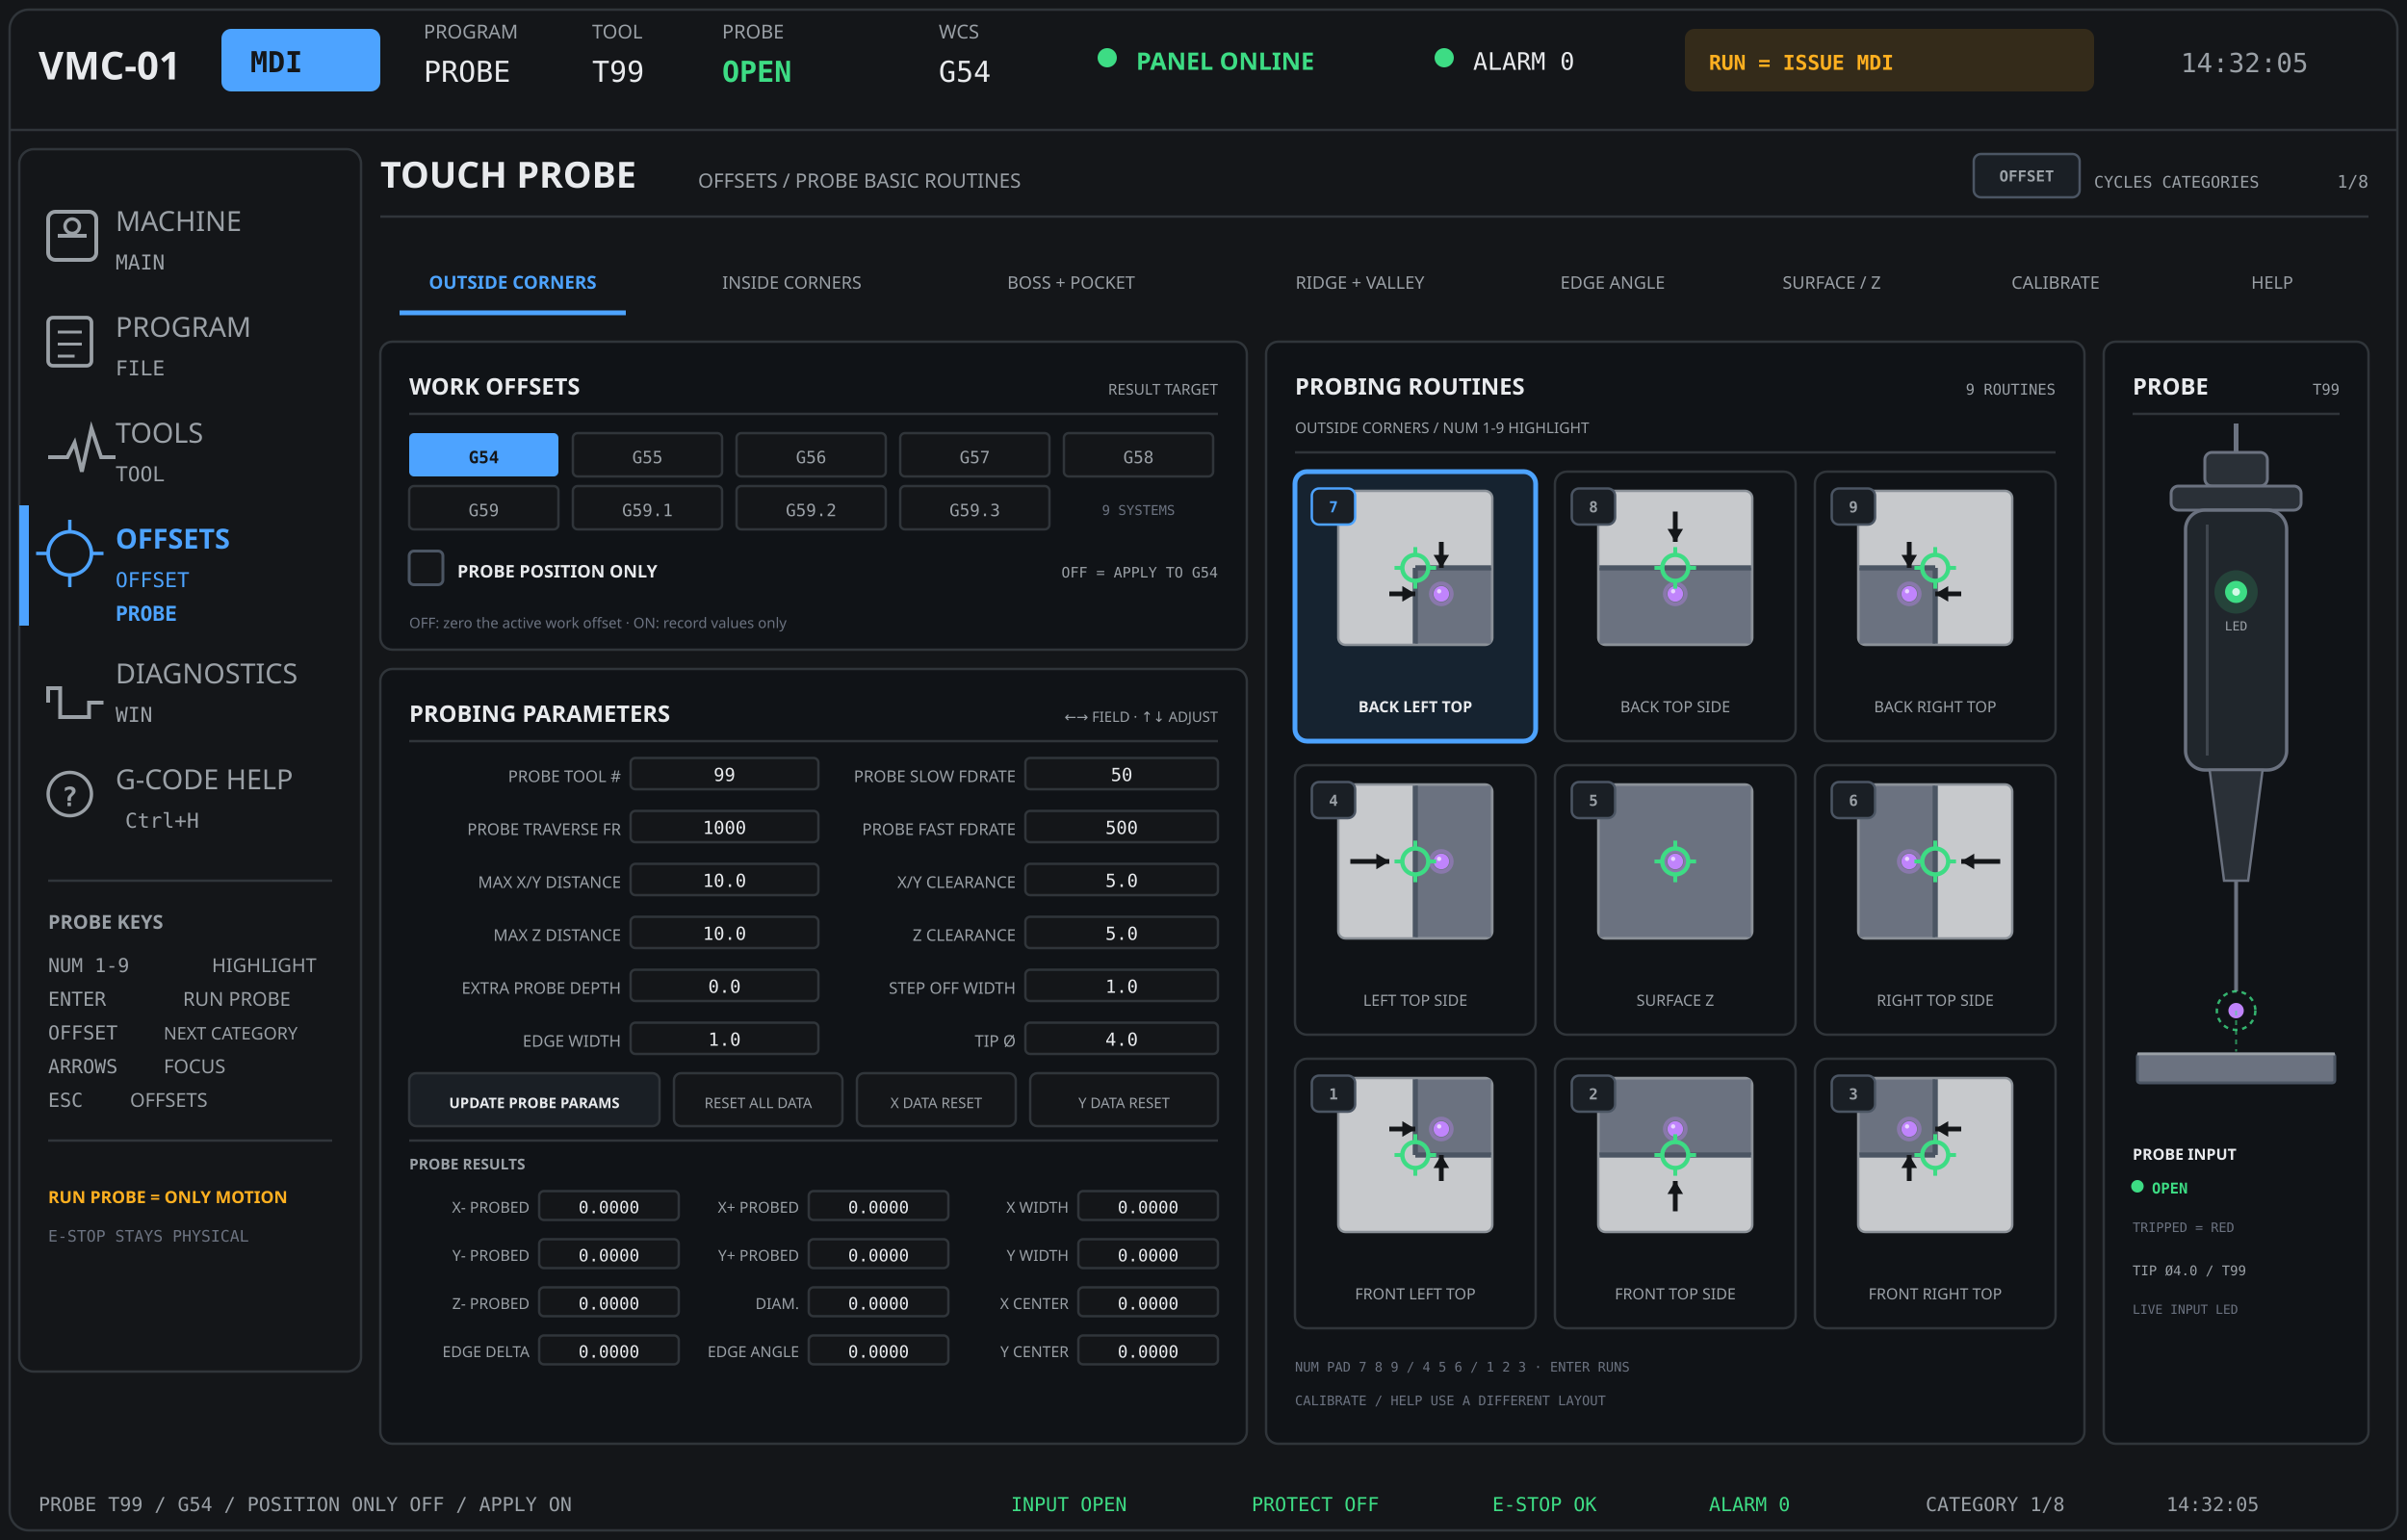
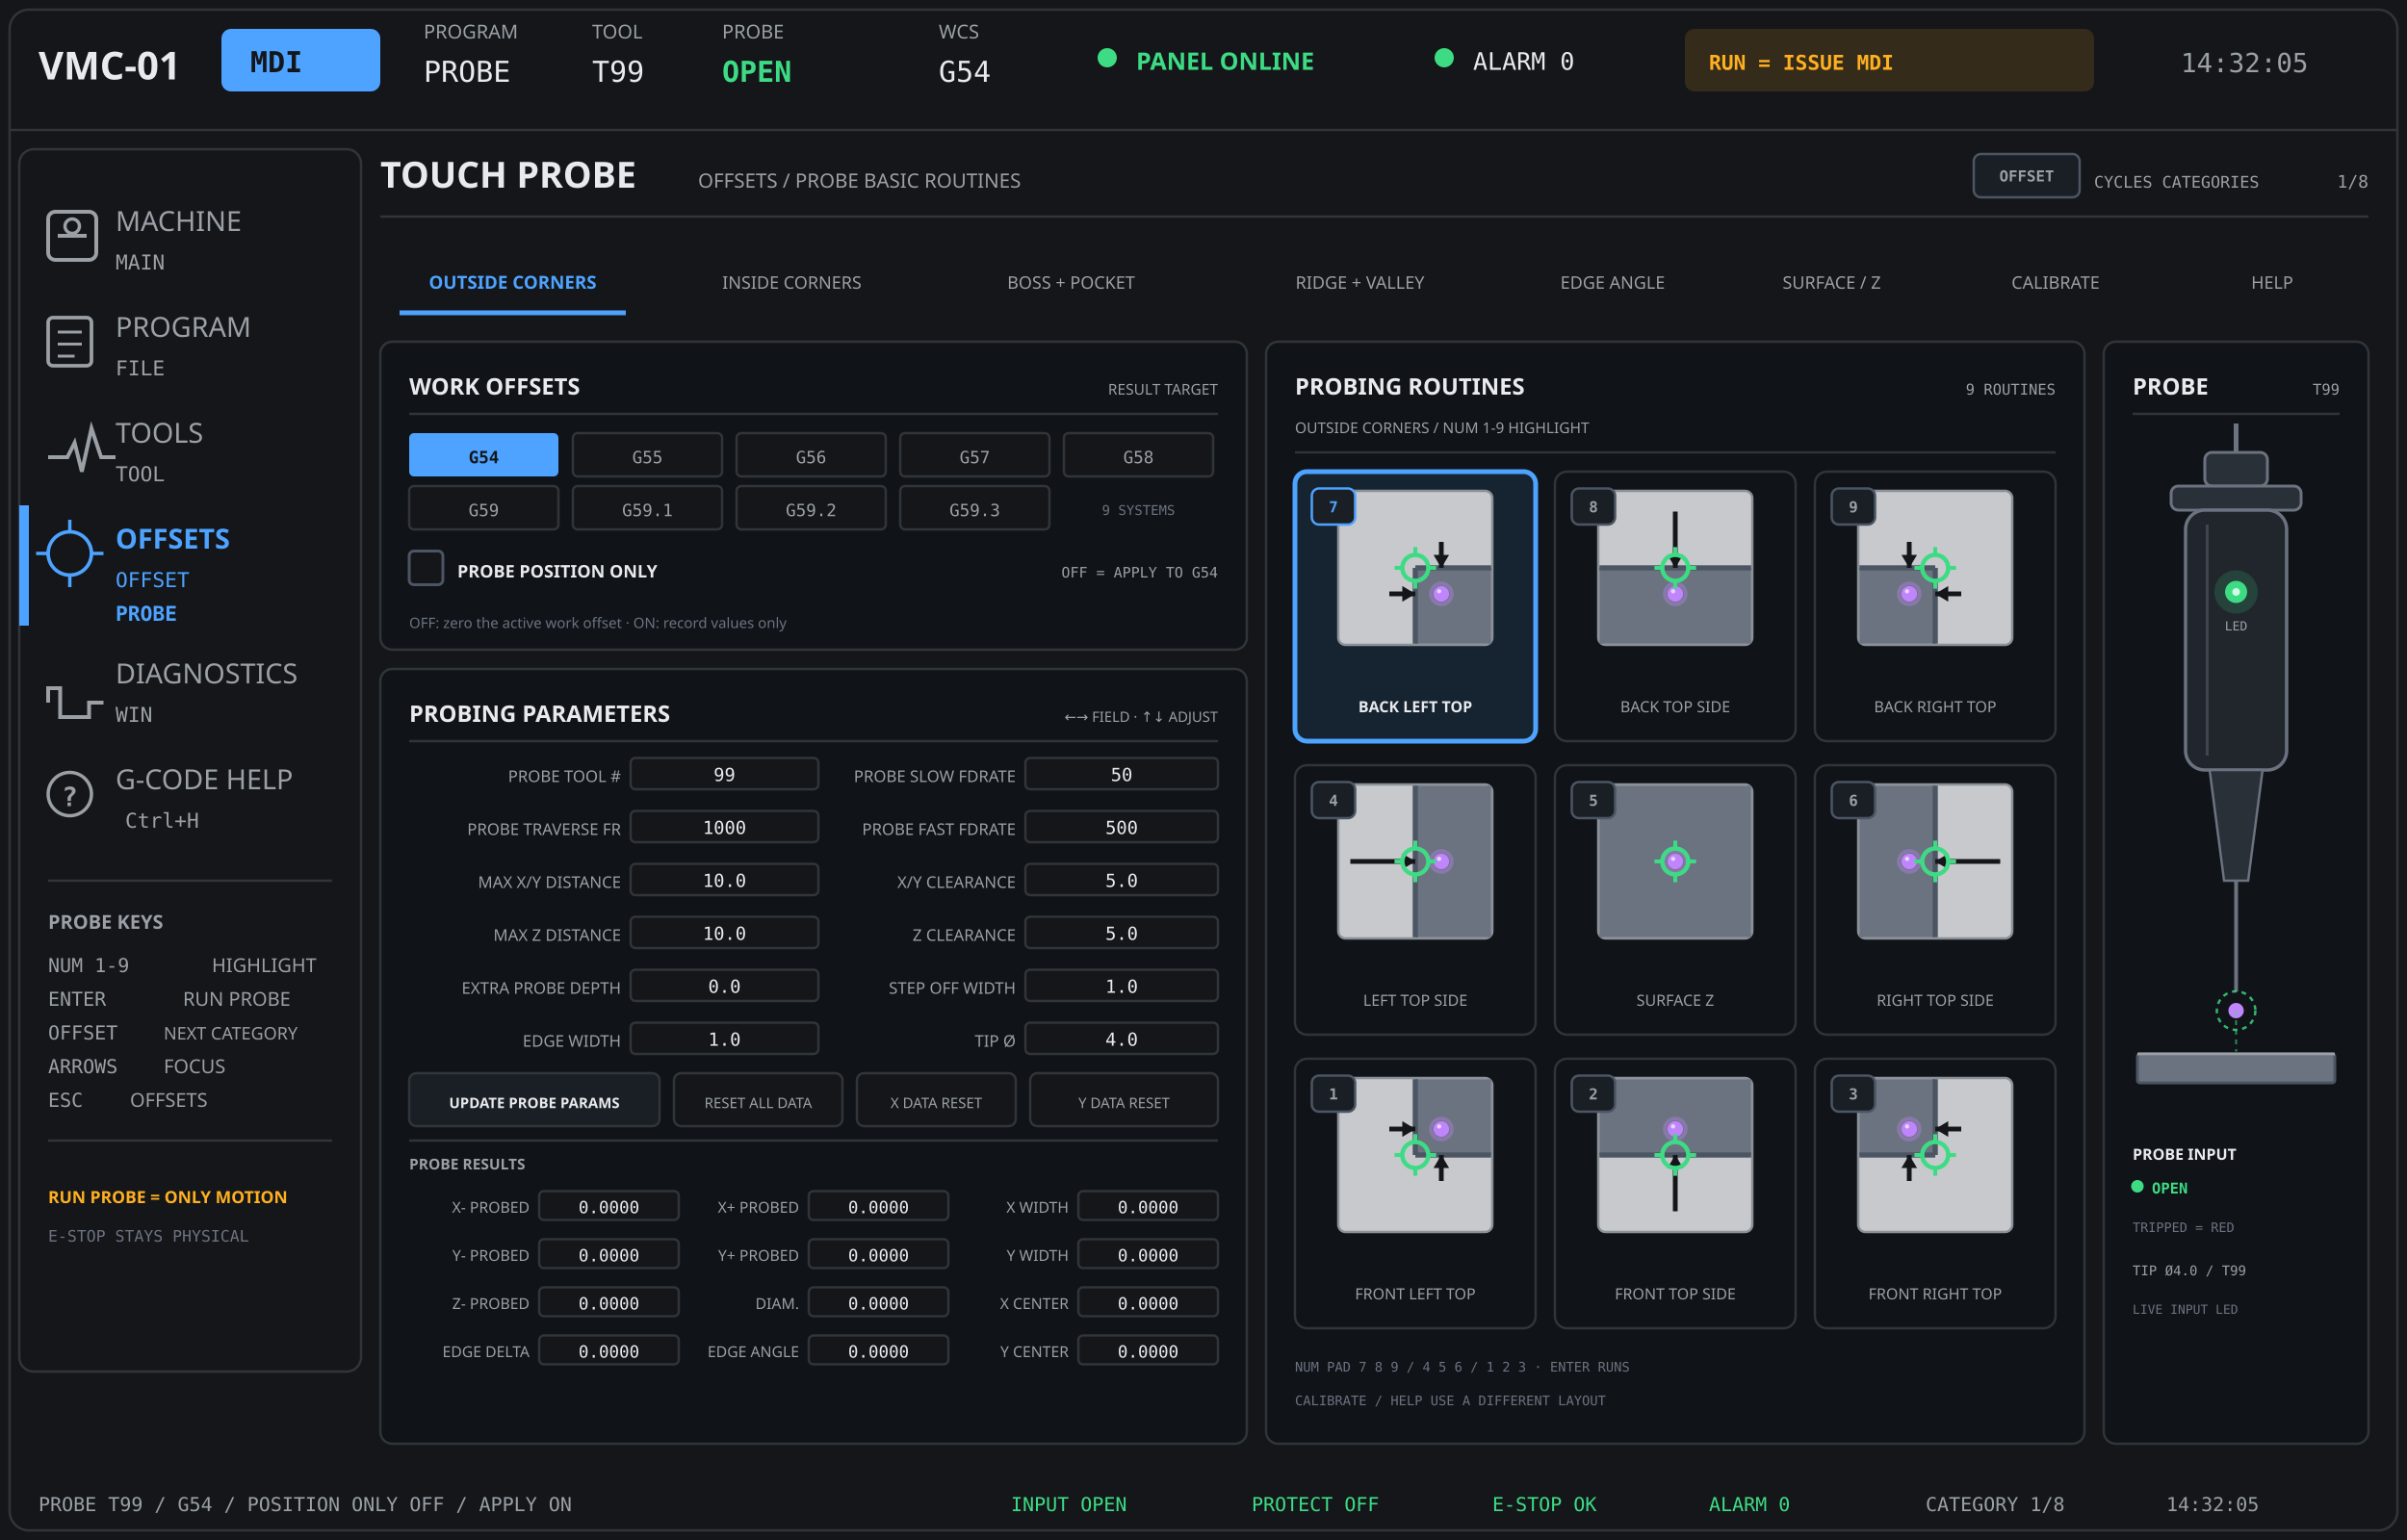
<svg xmlns="http://www.w3.org/2000/svg" viewBox="0 0 1000 640" width="1000" height="640">
  <rect x="0" y="0" width="1000" height="640" rx="0" fill="#141619" stroke="none" stroke-width="1" />
  <rect x="4" y="4" width="992" height="632" rx="8" fill="none" stroke="#30353a" stroke-width="1" />
  <line x1="4" y1="54" x2="996" y2="54" stroke="#30353a" stroke-width="1" />
  <text x="16" y="33" fill="#e8eaed" font-size="16" font-family="sans-serif" font-weight="700" text-anchor="start">VMC-01</text>
  <rect x="92" y="12" width="66" height="26" rx="4" fill="#4da3ff" stroke="none" stroke-width="1" />
  <text x="104" y="30" fill="#141619" font-size="12" font-family="monospace" font-weight="700" text-anchor="start">MDI</text>
  <text x="176" y="16" fill="#9aa0a6" font-size="8" font-family="sans-serif" text-anchor="start">PROGRAM</text>
  <text x="176" y="34" fill="#e8eaed" font-size="12" font-family="monospace" text-anchor="start">PROBE</text>
  <text x="246" y="16" fill="#9aa0a6" font-size="8" font-family="sans-serif" text-anchor="start">TOOL</text>
  <text x="246" y="34" fill="#e8eaed" font-size="12" font-family="monospace" text-anchor="start">T99</text>
  <text x="300" y="16" fill="#9aa0a6" font-size="8" font-family="sans-serif" text-anchor="start">PROBE</text>
  <text x="300" y="34" fill="#3ddc84" font-size="12" font-family="monospace" font-weight="700" text-anchor="start">OPEN</text>
  <text x="390" y="16" fill="#9aa0a6" font-size="8" font-family="sans-serif" text-anchor="start">WCS</text>
  <text x="390" y="34" fill="#e8eaed" font-size="12" font-family="monospace" text-anchor="start">G54</text>
  <circle cx="460" cy="24" r="4" fill="#3ddc84" />
  <text x="472" y="29" fill="#3ddc84" font-size="10" font-family="sans-serif" font-weight="700" text-anchor="start">PANEL ONLINE</text>
  <circle cx="600" cy="24" r="4" fill="#3ddc84" />
  <text x="612" y="29" fill="#e8eaed" font-size="10" font-family="monospace" text-anchor="start">ALARM 0</text>
  <rect x="700" y="12" width="170" height="26" rx="4" fill="#ffb020" stroke="none" stroke-width="0" opacity="0.14" />
  <text x="710" y="29" fill="#ffb020" font-size="8.5" font-family="monospace" font-weight="700" text-anchor="start">RUN = ISSUE MDI</text>
  <text x="906" y="30" fill="#9aa0a6" font-size="11" font-family="monospace" text-anchor="start">14:32:05</text>
  <rect x="8" y="62" width="142" height="508" rx="6" fill="#141619" stroke="#30353a" stroke-width="1" />
  <rect x="20" y="88" width="20" height="20" rx="3" fill="none" stroke="#9aa0a6" stroke-width="1.6" />
  <line x1="24" y1="98" x2="36" y2="98" stroke="#9aa0a6" stroke-width="1.6" />
  <circle cx="30" cy="94" r="3" fill="none" stroke="#9aa0a6" stroke-width="1.4" />
  <text x="48" y="96" fill="#9aa0a6" font-size="11.5" font-family="sans-serif" text-anchor="start">MACHINE</text>
  <text x="48" y="112" fill="#9aa0a6" font-size="8.5" font-family="monospace" text-anchor="start">MAIN</text>
  <rect x="20" y="132" width="18" height="20" rx="2" fill="none" stroke="#9aa0a6" stroke-width="1.5" />
  <line x1="24" y1="138" x2="34" y2="138" stroke="#9aa0a6" stroke-width="1.2" />
  <line x1="24" y1="143" x2="34" y2="143" stroke="#9aa0a6" stroke-width="1.2" />
  <line x1="24" y1="148" x2="31" y2="148" stroke="#9aa0a6" stroke-width="1.2" />
  <text x="48" y="140" fill="#9aa0a6" font-size="11.5" font-family="sans-serif" text-anchor="start">PROGRAM</text>
  <text x="48" y="156" fill="#9aa0a6" font-size="8.5" font-family="monospace" text-anchor="start">FILE</text>
  <path d="M20 190 L28 190 L31 184 L34 196 L38 178 L42 190 L48 190" fill="none" stroke="#9aa0a6" stroke-width="1.6" />
  <text x="48" y="184" fill="#9aa0a6" font-size="11.5" font-family="sans-serif" text-anchor="start">TOOLS</text>
  <text x="48" y="200" fill="#9aa0a6" font-size="8.5" font-family="monospace" text-anchor="start">TOOL</text>
  <rect x="8" y="210" width="4" height="50" rx="0" fill="#4da3ff" stroke="none" stroke-width="0" />
  <circle cx="29" cy="230" r="9" fill="none" stroke="#4da3ff" stroke-width="1.5" />
  <line x1="29" y1="216" x2="29" y2="221" stroke="#4da3ff" stroke-width="1.4" />
  <line x1="29" y1="239" x2="29" y2="244" stroke="#4da3ff" stroke-width="1.4" />
  <line x1="15" y1="230" x2="20" y2="230" stroke="#4da3ff" stroke-width="1.4" />
  <line x1="38" y1="230" x2="43" y2="230" stroke="#4da3ff" stroke-width="1.4" />
  <text x="48" y="228" fill="#4da3ff" font-size="11.5" font-family="sans-serif" font-weight="700" text-anchor="start">OFFSETS</text>
  <text x="48" y="244" fill="#4da3ff" font-size="8.5" font-family="monospace" text-anchor="start">OFFSET</text>
  <text x="48" y="258" fill="#4da3ff" font-size="8.5" font-family="monospace" font-weight="700" text-anchor="start">PROBE</text>
  <path d="M20 292 L20 286 L25 286 L25 298 L37 298 L37 292 L43 292" fill="none" stroke="#9aa0a6" stroke-width="1.6" />
  <text x="48" y="284" fill="#9aa0a6" font-size="11.5" font-family="sans-serif" text-anchor="start">DIAGNOSTICS</text>
  <text x="48" y="300" fill="#9aa0a6" font-size="8.5" font-family="monospace" text-anchor="start">WIN</text>
  <circle cx="29" cy="330" r="9" fill="none" stroke="#9aa0a6" stroke-width="1.4" />
  <text x="29" y="335" fill="#9aa0a6" font-size="11" font-family="monospace" font-weight="700" text-anchor="middle">?</text>
  <text x="48" y="328" fill="#9aa0a6" font-size="11.5" font-family="sans-serif" text-anchor="start">G-CODE HELP</text>
  <text x="52" y="344" fill="#9aa0a6" font-size="8.5" font-family="monospace" text-anchor="start">Ctrl+H</text>
  <line x1="20" y1="366" x2="138" y2="366" stroke="#30353a" stroke-width="1" />
  <text x="20" y="386" fill="#9aa0a6" font-size="8" font-family="sans-serif" font-weight="700" text-anchor="start">PROBE KEYS</text>
  <text x="20" y="404" fill="#9aa0a6" font-size="8" font-family="monospace" text-anchor="start">NUM 1-9</text>
  <text x="88" y="404" fill="#9aa0a6" font-size="8" font-family="sans-serif" text-anchor="start">HIGHLIGHT</text>
  <text x="20" y="418" fill="#9aa0a6" font-size="8" font-family="monospace" text-anchor="start">ENTER</text>
  <text x="76" y="418" fill="#9aa0a6" font-size="8" font-family="sans-serif" text-anchor="start">RUN PROBE</text>
  <text x="20" y="432" fill="#9aa0a6" font-size="8" font-family="monospace" text-anchor="start">OFFSET</text>
  <text x="68" y="432" fill="#9aa0a6" font-size="7.2" font-family="sans-serif" text-anchor="start">NEXT CATEGORY</text>
  <text x="20" y="446" fill="#9aa0a6" font-size="8" font-family="monospace" text-anchor="start">ARROWS</text>
  <text x="68" y="446" fill="#9aa0a6" font-size="8" font-family="sans-serif" text-anchor="start">FOCUS</text>
  <text x="20" y="460" fill="#9aa0a6" font-size="8" font-family="monospace" text-anchor="start">ESC</text>
  <text x="54" y="460" fill="#9aa0a6" font-size="8" font-family="sans-serif" text-anchor="start">OFFSETS</text>
  <line x1="20" y1="474" x2="138" y2="474" stroke="#30353a" stroke-width="1" />
  <text x="20" y="500" fill="#ffb020" font-size="7.0" font-family="sans-serif" font-weight="700" text-anchor="start">RUN PROBE = ONLY MOTION</text>
  <text x="20" y="516" fill="#6b7280" font-size="6.6" font-family="monospace" text-anchor="start">E-STOP STAYS PHYSICAL</text>
  <text x="158" y="78" fill="#e8eaed" font-size="15" font-family="sans-serif" font-weight="700" text-anchor="start">TOUCH PROBE</text>
  <text x="290" y="78" fill="#9aa0a6" font-size="8.2" font-family="sans-serif" text-anchor="start">OFFSETS / PROBE BASIC ROUTINES</text>
  <rect x="820" y="64" width="44" height="18" rx="3" fill="#1a1f25" stroke="#4b5563" stroke-width="1" />
  <text x="842.0" y="75.4" fill="#9aa0a6" font-size="6.3" font-family="monospace" font-weight="700" text-anchor="middle">OFFSET</text>
  <text x="870" y="78" fill="#9aa0a6" font-size="6.7" font-family="monospace" text-anchor="start">CYCLES CATEGORIES</text>
  <text x="984" y="78" fill="#9aa0a6" font-size="7.2" font-family="monospace" text-anchor="end">1/8</text>
  <line x1="158" y1="90" x2="984" y2="90" stroke="#30353a" stroke-width="1" />
  <text x="213.0" y="120" fill="#4da3ff" font-size="7.5" font-family="sans-serif" font-weight="700" text-anchor="middle">OUTSIDE CORNERS</text>
  <line x1="166" y1="130" x2="260" y2="130" stroke="#4da3ff" stroke-width="2" />
  <text x="329.0" y="120" fill="#9aa0a6" font-size="7.2" font-family="sans-serif" text-anchor="middle">INSIDE CORNERS</text>
  <text x="445.0" y="120" fill="#9aa0a6" font-size="7.2" font-family="sans-serif" text-anchor="middle">BOSS + POCKET</text>
  <text x="565.0" y="120" fill="#9aa0a6" font-size="7.2" font-family="sans-serif" text-anchor="middle">RIDGE + VALLEY</text>
  <text x="670.0" y="120" fill="#9aa0a6" font-size="7.2" font-family="sans-serif" text-anchor="middle">EDGE ANGLE</text>
  <text x="761.0" y="120" fill="#9aa0a6" font-size="7.2" font-family="sans-serif" text-anchor="middle">SURFACE / Z</text>
  <text x="854.0" y="120" fill="#9aa0a6" font-size="7.2" font-family="sans-serif" text-anchor="middle">CALIBRATE</text>
  <text x="944.0" y="120" fill="#9aa0a6" font-size="7.2" font-family="sans-serif" text-anchor="middle">HELP</text>
  <rect x="158" y="142" width="360" height="128" rx="5" fill="#101317" stroke="#30353a" stroke-width="1" />
  <text x="170" y="164" fill="#e8eaed" font-size="9.5" font-family="sans-serif" font-weight="700" text-anchor="start">WORK OFFSETS</text>
  <text x="506" y="164" fill="#9aa0a6" font-size="6.2" font-family="sans-serif" text-anchor="end">RESULT TARGET</text>
  <line x1="170" y1="172" x2="506" y2="172" stroke="#30353a" stroke-width="1" />
  <rect x="170" y="180" width="62" height="18" rx="2" fill="#4da3ff" stroke="none" stroke-width="1" />
  <text x="201" y="192.5" fill="#141619" font-size="7" font-family="monospace" font-weight="700" text-anchor="middle">G54</text>
  <rect x="238" y="180" width="62" height="18" rx="2" fill="#141619" stroke="#30353a" stroke-width="1" />
  <text x="269" y="192.5" fill="#9aa0a6" font-size="7" font-family="monospace" text-anchor="middle">G55</text>
  <rect x="306" y="180" width="62" height="18" rx="2" fill="#141619" stroke="#30353a" stroke-width="1" />
  <text x="337" y="192.5" fill="#9aa0a6" font-size="7" font-family="monospace" text-anchor="middle">G56</text>
  <rect x="374" y="180" width="62" height="18" rx="2" fill="#141619" stroke="#30353a" stroke-width="1" />
  <text x="405" y="192.5" fill="#9aa0a6" font-size="7" font-family="monospace" text-anchor="middle">G57</text>
  <rect x="442" y="180" width="62" height="18" rx="2" fill="#141619" stroke="#30353a" stroke-width="1" />
  <text x="473" y="192.5" fill="#9aa0a6" font-size="7" font-family="monospace" text-anchor="middle">G58</text>
  <rect x="170" y="202" width="62" height="18" rx="2" fill="#141619" stroke="#30353a" stroke-width="1" />
  <text x="201" y="214.5" fill="#9aa0a6" font-size="7" font-family="monospace" text-anchor="middle">G59</text>
  <rect x="238" y="202" width="62" height="18" rx="2" fill="#141619" stroke="#30353a" stroke-width="1" />
  <text x="269" y="214.5" fill="#9aa0a6" font-size="7" font-family="monospace" text-anchor="middle">G59.1</text>
  <rect x="306" y="202" width="62" height="18" rx="2" fill="#141619" stroke="#30353a" stroke-width="1" />
  <text x="337" y="214.5" fill="#9aa0a6" font-size="7" font-family="monospace" text-anchor="middle">G59.2</text>
  <rect x="374" y="202" width="62" height="18" rx="2" fill="#141619" stroke="#30353a" stroke-width="1" />
  <text x="405" y="214.5" fill="#9aa0a6" font-size="7" font-family="monospace" text-anchor="middle">G59.3</text>
  <text x="473" y="214" fill="#6b7280" font-size="5.6" font-family="monospace" text-anchor="middle">9 SYSTEMS</text>
  <rect x="170" y="229" width="14" height="14" rx="2" fill="#141619" stroke="#4b5563" stroke-width="1.2" />
  <text x="190" y="240" fill="#e8eaed" font-size="7.2" font-family="sans-serif" font-weight="700" text-anchor="start">PROBE POSITION ONLY</text>
  <text x="506" y="240" fill="#9aa0a6" font-size="6.0" font-family="monospace" text-anchor="end">OFF = APPLY TO G54</text>
  <text x="170" y="261" fill="#6b7280" font-size="6.0" font-family="sans-serif" text-anchor="start">OFF: zero the active work offset · ON: record values only</text>
  <rect x="158" y="278" width="360" height="322" rx="5" fill="#101317" stroke="#30353a" stroke-width="1" />
  <text x="170" y="300" fill="#e8eaed" font-size="9.5" font-family="sans-serif" font-weight="700" text-anchor="start">PROBING PARAMETERS</text>
  <text x="506" y="300" fill="#9aa0a6" font-size="5.9" font-family="sans-serif" text-anchor="end">←→ FIELD · ↑↓ ADJUST</text>
  <line x1="170" y1="308" x2="506" y2="308" stroke="#30353a" stroke-width="1" />
  <text x="258" y="325" fill="#9aa0a6" font-size="6.7" font-family="sans-serif" text-anchor="end">PROBE TOOL #</text>
  <rect x="262" y="315" width="78" height="13" rx="2" fill="#141619" stroke="#30353a" stroke-width="1" />
  <text x="301" y="324.6" fill="#e8eaed" font-size="7.5" font-family="monospace" text-anchor="middle">99</text>
  <text x="422" y="325" fill="#9aa0a6" font-size="6.7" font-family="sans-serif" text-anchor="end">PROBE SLOW FDRATE</text>
  <rect x="426" y="315" width="80" height="13" rx="2" fill="#141619" stroke="#30353a" stroke-width="1" />
  <text x="466" y="324.6" fill="#e8eaed" font-size="7.5" font-family="monospace" text-anchor="middle">50</text>
  <text x="258" y="347" fill="#9aa0a6" font-size="6.7" font-family="sans-serif" text-anchor="end">PROBE TRAVERSE FR</text>
  <rect x="262" y="337" width="78" height="13" rx="2" fill="#141619" stroke="#30353a" stroke-width="1" />
  <text x="301" y="346.6" fill="#e8eaed" font-size="7.5" font-family="monospace" text-anchor="middle">1000</text>
  <text x="422" y="347" fill="#9aa0a6" font-size="6.7" font-family="sans-serif" text-anchor="end">PROBE FAST FDRATE</text>
  <rect x="426" y="337" width="80" height="13" rx="2" fill="#141619" stroke="#30353a" stroke-width="1" />
  <text x="466" y="346.6" fill="#e8eaed" font-size="7.5" font-family="monospace" text-anchor="middle">500</text>
  <text x="258" y="369" fill="#9aa0a6" font-size="6.7" font-family="sans-serif" text-anchor="end">MAX X/Y DISTANCE</text>
  <rect x="262" y="359" width="78" height="13" rx="2" fill="#141619" stroke="#30353a" stroke-width="1" />
  <text x="301" y="368.6" fill="#e8eaed" font-size="7.5" font-family="monospace" text-anchor="middle">10.0</text>
  <text x="422" y="369" fill="#9aa0a6" font-size="6.7" font-family="sans-serif" text-anchor="end">X/Y CLEARANCE</text>
  <rect x="426" y="359" width="80" height="13" rx="2" fill="#141619" stroke="#30353a" stroke-width="1" />
  <text x="466" y="368.6" fill="#e8eaed" font-size="7.5" font-family="monospace" text-anchor="middle">5.0</text>
  <text x="258" y="391" fill="#9aa0a6" font-size="6.7" font-family="sans-serif" text-anchor="end">MAX Z DISTANCE</text>
  <rect x="262" y="381" width="78" height="13" rx="2" fill="#141619" stroke="#30353a" stroke-width="1" />
  <text x="301" y="390.6" fill="#e8eaed" font-size="7.5" font-family="monospace" text-anchor="middle">10.0</text>
  <text x="422" y="391" fill="#9aa0a6" font-size="6.7" font-family="sans-serif" text-anchor="end">Z CLEARANCE</text>
  <rect x="426" y="381" width="80" height="13" rx="2" fill="#141619" stroke="#30353a" stroke-width="1" />
  <text x="466" y="390.6" fill="#e8eaed" font-size="7.5" font-family="monospace" text-anchor="middle">5.0</text>
  <text x="258" y="413" fill="#9aa0a6" font-size="6.7" font-family="sans-serif" text-anchor="end">EXTRA PROBE DEPTH</text>
  <rect x="262" y="403" width="78" height="13" rx="2" fill="#141619" stroke="#30353a" stroke-width="1" />
  <text x="301" y="412.6" fill="#e8eaed" font-size="7.5" font-family="monospace" text-anchor="middle">0.0</text>
  <text x="422" y="413" fill="#9aa0a6" font-size="6.7" font-family="sans-serif" text-anchor="end">STEP OFF WIDTH</text>
  <rect x="426" y="403" width="80" height="13" rx="2" fill="#141619" stroke="#30353a" stroke-width="1" />
  <text x="466" y="412.6" fill="#e8eaed" font-size="7.5" font-family="monospace" text-anchor="middle">1.0</text>
  <text x="258" y="435" fill="#9aa0a6" font-size="6.7" font-family="sans-serif" text-anchor="end">EDGE WIDTH</text>
  <rect x="262" y="425" width="78" height="13" rx="2" fill="#141619" stroke="#30353a" stroke-width="1" />
  <text x="301" y="434.6" fill="#e8eaed" font-size="7.5" font-family="monospace" text-anchor="middle">1.0</text>
  <text x="422" y="435" fill="#9aa0a6" font-size="6.7" font-family="sans-serif" text-anchor="end">TIP Ø</text>
  <rect x="426" y="425" width="80" height="13" rx="2" fill="#141619" stroke="#30353a" stroke-width="1" />
  <text x="466" y="434.6" fill="#e8eaed" font-size="7.5" font-family="monospace" text-anchor="middle">4.0</text>
  <rect x="170" y="446" width="104" height="22" rx="3" fill="#1a1f25" stroke="#30353a" stroke-width="1" />
  <text x="222" y="460.5" fill="#e8eaed" font-size="6.0" font-family="sans-serif" font-weight="700" text-anchor="middle">UPDATE PROBE PARAMS</text>
  <rect x="280" y="446" width="70" height="22" rx="3" fill="#141619" stroke="#30353a" stroke-width="1" />
  <text x="315" y="460.5" fill="#9aa0a6" font-size="6.0" font-family="sans-serif" text-anchor="middle">RESET ALL DATA</text>
  <rect x="356" y="446" width="66" height="22" rx="3" fill="#141619" stroke="#30353a" stroke-width="1" />
  <text x="389" y="460.5" fill="#9aa0a6" font-size="6.0" font-family="sans-serif" text-anchor="middle">X DATA RESET</text>
  <rect x="428" y="446" width="78" height="22" rx="3" fill="#141619" stroke="#30353a" stroke-width="1" />
  <text x="467" y="460.5" fill="#9aa0a6" font-size="6.0" font-family="sans-serif" text-anchor="middle">Y DATA RESET</text>
  <line x1="170" y1="474" x2="506" y2="474" stroke="#30353a" stroke-width="1" />
  <text x="170" y="486" fill="#9aa0a6" font-size="6.2" font-family="sans-serif" font-weight="700" text-anchor="start">PROBE RESULTS</text>
  <text x="220" y="504" fill="#9aa0a6" font-size="6.3" font-family="sans-serif" text-anchor="end">X- PROBED</text>
  <rect x="224" y="495" width="58" height="12" rx="2" fill="#141619" stroke="#30353a" stroke-width="1" />
  <text x="253" y="504.2" fill="#e8eaed" font-size="7.0" font-family="monospace" text-anchor="middle">0.0000</text>
  <text x="332" y="504" fill="#9aa0a6" font-size="6.3" font-family="sans-serif" text-anchor="end">X+ PROBED</text>
  <rect x="336" y="495" width="58" height="12" rx="2" fill="#141619" stroke="#30353a" stroke-width="1" />
  <text x="365" y="504.2" fill="#e8eaed" font-size="7.0" font-family="monospace" text-anchor="middle">0.0000</text>
  <text x="444" y="504" fill="#9aa0a6" font-size="6.3" font-family="sans-serif" text-anchor="end">X WIDTH</text>
  <rect x="448" y="495" width="58" height="12" rx="2" fill="#141619" stroke="#30353a" stroke-width="1" />
  <text x="477" y="504.2" fill="#e8eaed" font-size="7.0" font-family="monospace" text-anchor="middle">0.0000</text>
  <text x="220" y="524" fill="#9aa0a6" font-size="6.3" font-family="sans-serif" text-anchor="end">Y- PROBED</text>
  <rect x="224" y="515" width="58" height="12" rx="2" fill="#141619" stroke="#30353a" stroke-width="1" />
  <text x="253" y="524.2" fill="#e8eaed" font-size="7.0" font-family="monospace" text-anchor="middle">0.0000</text>
  <text x="332" y="524" fill="#9aa0a6" font-size="6.3" font-family="sans-serif" text-anchor="end">Y+ PROBED</text>
  <rect x="336" y="515" width="58" height="12" rx="2" fill="#141619" stroke="#30353a" stroke-width="1" />
  <text x="365" y="524.2" fill="#e8eaed" font-size="7.0" font-family="monospace" text-anchor="middle">0.0000</text>
  <text x="444" y="524" fill="#9aa0a6" font-size="6.3" font-family="sans-serif" text-anchor="end">Y WIDTH</text>
  <rect x="448" y="515" width="58" height="12" rx="2" fill="#141619" stroke="#30353a" stroke-width="1" />
  <text x="477" y="524.2" fill="#e8eaed" font-size="7.0" font-family="monospace" text-anchor="middle">0.0000</text>
  <text x="220" y="544" fill="#9aa0a6" font-size="6.3" font-family="sans-serif" text-anchor="end">Z- PROBED</text>
  <rect x="224" y="535" width="58" height="12" rx="2" fill="#141619" stroke="#30353a" stroke-width="1" />
  <text x="253" y="544.2" fill="#e8eaed" font-size="7.0" font-family="monospace" text-anchor="middle">0.0000</text>
  <text x="332" y="544" fill="#9aa0a6" font-size="6.3" font-family="sans-serif" text-anchor="end">DIAM.</text>
  <rect x="336" y="535" width="58" height="12" rx="2" fill="#141619" stroke="#30353a" stroke-width="1" />
  <text x="365" y="544.2" fill="#e8eaed" font-size="7.0" font-family="monospace" text-anchor="middle">0.0000</text>
  <text x="444" y="544" fill="#9aa0a6" font-size="6.3" font-family="sans-serif" text-anchor="end">X CENTER</text>
  <rect x="448" y="535" width="58" height="12" rx="2" fill="#141619" stroke="#30353a" stroke-width="1" />
  <text x="477" y="544.2" fill="#e8eaed" font-size="7.0" font-family="monospace" text-anchor="middle">0.0000</text>
  <text x="220" y="564" fill="#9aa0a6" font-size="6.3" font-family="sans-serif" text-anchor="end">EDGE DELTA</text>
  <rect x="224" y="555" width="58" height="12" rx="2" fill="#141619" stroke="#30353a" stroke-width="1" />
  <text x="253" y="564.2" fill="#e8eaed" font-size="7.0" font-family="monospace" text-anchor="middle">0.0000</text>
  <text x="332" y="564" fill="#9aa0a6" font-size="6.3" font-family="sans-serif" text-anchor="end">EDGE ANGLE</text>
  <rect x="336" y="555" width="58" height="12" rx="2" fill="#141619" stroke="#30353a" stroke-width="1" />
  <text x="365" y="564.2" fill="#e8eaed" font-size="7.0" font-family="monospace" text-anchor="middle">0.0000</text>
  <text x="444" y="564" fill="#9aa0a6" font-size="6.3" font-family="sans-serif" text-anchor="end">Y CENTER</text>
  <rect x="448" y="555" width="58" height="12" rx="2" fill="#141619" stroke="#30353a" stroke-width="1" />
  <text x="477" y="564.2" fill="#e8eaed" font-size="7.0" font-family="monospace" text-anchor="middle">0.0000</text>
  <rect x="874" y="142" width="110" height="458" rx="5" fill="#101317" stroke="#30353a" stroke-width="1" />
  <text x="886" y="164" fill="#e8eaed" font-size="9.5" font-family="sans-serif" font-weight="700" text-anchor="start">PROBE</text>
  <text x="972" y="164" fill="#9aa0a6" font-size="6.2" font-family="monospace" text-anchor="end">T99</text>
  <line x1="886" y1="172" x2="972" y2="172" stroke="#30353a" stroke-width="1" />
  <line x1="929" y1="176" x2="929" y2="188" stroke="#6b7280" stroke-width="2" />
  <rect x="916" y="188" width="26" height="14" rx="3" fill="#2a3037" stroke="#6b7280" stroke-width="1.2" />
  <rect x="902" y="202" width="54" height="10" rx="3" fill="#2a3037" stroke="#6b7280" stroke-width="1.2" />
  <rect x="908" y="212" width="42" height="108" rx="8" fill="#20262c" stroke="#6b7280" stroke-width="1.4" />
  <line x1="917" y1="218" x2="917" y2="314" stroke="#3f464e" stroke-width="1.2" />
  <circle cx="929" cy="246" r="9" fill="#3ddc84" opacity="0.16" />
  <circle cx="929" cy="246" r="4.6" fill="#3ddc84" />
  <circle cx="929" cy="246" r="1.6" fill="#d1fae5" />
  <text x="929" y="262" fill="#9aa0a6" font-size="5.2" font-family="monospace" text-anchor="middle">LED</text>
  <path d="M918 320 L940 320 L934 366 L924 366 Z" fill="#2a3037" stroke="#6b7280" stroke-width="1" />
  <line x1="929" y1="366" x2="929" y2="412" stroke="#6b7280" stroke-width="1.6" />
  <circle cx="929" cy="420" r="3.2" fill="#c084fc" />
  <circle cx="929" cy="420" r="8" fill="none" stroke="#3ddc84" stroke-width="1" stroke-dasharray="2 2" opacity="0.8" />
  <line x1="929" y1="420" x2="929" y2="437" stroke="#3ddc84" stroke-width="0.8" stroke-dasharray="2 2" opacity="0.6" />
  <rect x="888" y="438" width="82" height="12" rx="1" fill="#6b7280" stroke="#4b5563" stroke-width="1.2" />
  <line x1="888" y1="438" x2="970" y2="438" stroke="#9aa0a6" stroke-width="1.2" />
  <text x="886" y="482" fill="#e8eaed" font-size="6.4" font-family="sans-serif" font-weight="700" text-anchor="start">PROBE INPUT</text>
  <circle cx="888" cy="493" r="2.6" fill="#3ddc84" />
  <text x="894" y="496" fill="#3ddc84" font-size="6.2" font-family="monospace" font-weight="700" text-anchor="start">OPEN</text>
  <text x="886" y="512" fill="#6b7280" font-size="5.4" font-family="monospace" text-anchor="start">TRIPPED = RED</text>
  <text x="886" y="530" fill="#9aa0a6" font-size="5.6" font-family="monospace" text-anchor="start">TIP Ø4.0 / T99</text>
  <text x="886" y="546" fill="#6b7280" font-size="5.2" font-family="monospace" text-anchor="start">LIVE INPUT LED</text>
  <rect x="526" y="142" width="340" height="458" rx="5" fill="#101317" stroke="#30353a" stroke-width="1" />
  <text x="538" y="164" fill="#e8eaed" font-size="9.5" font-family="sans-serif" font-weight="700" text-anchor="start">PROBING ROUTINES</text>
  <text x="854" y="164" fill="#9aa0a6" font-size="6.2" font-family="monospace" text-anchor="end">9 ROUTINES</text>
  <text x="538" y="180" fill="#9aa0a6" font-size="6.2" font-family="sans-serif" text-anchor="start">OUTSIDE CORNERS / NUM 1-9 HIGHLIGHT</text>
  <line x1="538" y1="188" x2="854" y2="188" stroke="#30353a" stroke-width="1" />
  <rect x="538" y="196" width="100" height="112" rx="5" fill="#4da3ff" fill-opacity="0.11" stroke="#4da3ff" stroke-width="2" />
  <rect x="556.0" y="204" width="64" height="64" rx="3" fill="#c7c9cc" stroke="#8b9198" stroke-width="1" />
  <g transform="translate(557.4,216.2) scale(1.8)">
    <rect x="17" y="11" width="17.5" height="17.5" rx="0" fill="#6b7280" stroke="none" stroke-width="1" />
    <line x1="17" y1="11" x2="34.5" y2="11" stroke="#4b5563" stroke-width="1.2" />
    <line x1="17" y1="11" x2="17" y2="28.5" stroke="#4b5563" stroke-width="1.2" />
    <line x1="23" y1="5" x2="23" y2="11" stroke="#141619" stroke-width="1.1" />
    <polygon points="23,11 21.2,8 24.8,8" fill="#141619" />
    <line x1="11" y1="17" x2="17" y2="17" stroke="#141619" stroke-width="1.1" />
    <polygon points="17,17 14,15.2 14,18.8" fill="#141619" />
    <circle cx="23" cy="17" r="2.4" fill="none" stroke="#c084fc" stroke-width="0.9" opacity="0.35" />
    <circle cx="23" cy="17" r="1.8" fill="#c084fc" />
    <circle cx="22.5" cy="16.4" r="0.5" fill="#e9d5ff" />
    <circle cx="17" cy="11" r="3.0" fill="none" stroke="#3ddc84" stroke-width="1.0" />
    <line x1="17" y1="8.0" x2="17" y2="6.2" stroke="#3ddc84" stroke-width="0.9" />
    <line x1="17" y1="14.0" x2="17" y2="15.8" stroke="#3ddc84" stroke-width="0.9" />
    <line x1="14.0" y1="11" x2="12.2" y2="11" stroke="#3ddc84" stroke-width="0.9" />
    <line x1="20.0" y1="11" x2="21.8" y2="11" stroke="#3ddc84" stroke-width="0.9" />
  </g>
  <rect x="545" y="203" width="18" height="15" rx="3" fill="#1a1f25" stroke="#4da3ff" stroke-width="1" />
  <text x="554.0" y="212.9" fill="#4da3ff" font-size="6.3" font-family="monospace" font-weight="700" text-anchor="middle">7</text>
  <text x="588.0" y="296" fill="#e8eaed" font-size="6.4" font-family="sans-serif" font-weight="700" text-anchor="middle">BACK LEFT TOP</text>
  <rect x="646" y="196" width="100" height="112" rx="5" fill="#101317" stroke="#30353a" stroke-width="1" />
  <rect x="664.0" y="204" width="64" height="64" rx="3" fill="#c7c9cc" stroke="#8b9198" stroke-width="1" />
  <g transform="translate(665.4,216.2) scale(1.8)">
    <rect x="-0.5" y="11" width="35.0" height="17.5" rx="0" fill="#6b7280" stroke="none" stroke-width="1" />
    <line x1="-0.5" y1="11" x2="34.5" y2="11" stroke="#4b5563" stroke-width="1.2" />
-     <line x1="17" y1="-2" x2="17" y2="5" stroke="#141619" stroke-width="1.1" />
-     <polygon points="17,5 15.2,2 18.8,2" fill="#141619" />
+     <line x1="17" y1="-2" x2="17" y2="11" stroke="#141619" stroke-width="1.1" />
+     <polygon points="17,11 15.2,8 18.8,8" fill="#141619" />
    <circle cx="17" cy="17" r="2.4" fill="none" stroke="#c084fc" stroke-width="0.9" opacity="0.35" />
    <circle cx="17" cy="17" r="1.8" fill="#c084fc" />
    <circle cx="16.5" cy="16.4" r="0.5" fill="#e9d5ff" />
    <circle cx="17" cy="11" r="3.0" fill="none" stroke="#3ddc84" stroke-width="1.0" />
    <line x1="17" y1="8.0" x2="17" y2="6.2" stroke="#3ddc84" stroke-width="0.9" />
    <line x1="17" y1="14.0" x2="17" y2="15.8" stroke="#3ddc84" stroke-width="0.9" />
    <line x1="14.0" y1="11" x2="12.2" y2="11" stroke="#3ddc84" stroke-width="0.9" />
    <line x1="20.0" y1="11" x2="21.8" y2="11" stroke="#3ddc84" stroke-width="0.9" />
  </g>
  <rect x="653" y="203" width="18" height="15" rx="3" fill="#1a1f25" stroke="#4b5563" stroke-width="1" />
  <text x="662.0" y="212.9" fill="#9aa0a6" font-size="6.3" font-family="monospace" font-weight="700" text-anchor="middle">8</text>
  <text x="696.0" y="296" fill="#9aa0a6" font-size="6.4" font-family="sans-serif" text-anchor="middle">BACK TOP SIDE</text>
  <rect x="754" y="196" width="100" height="112" rx="5" fill="#101317" stroke="#30353a" stroke-width="1" />
  <rect x="772.0" y="204" width="64" height="64" rx="3" fill="#c7c9cc" stroke="#8b9198" stroke-width="1" />
  <g transform="translate(773.4,216.2) scale(1.8)">
    <rect x="-0.5" y="11" width="17.5" height="17.5" rx="0" fill="#6b7280" stroke="none" stroke-width="1" />
    <line x1="-0.5" y1="11" x2="17" y2="11" stroke="#4b5563" stroke-width="1.2" />
    <line x1="17" y1="11" x2="17" y2="28.5" stroke="#4b5563" stroke-width="1.2" />
    <line x1="11" y1="5" x2="11" y2="11" stroke="#141619" stroke-width="1.1" />
    <polygon points="11,11 9.2,8 12.8,8" fill="#141619" />
    <line x1="23" y1="17" x2="17" y2="17" stroke="#141619" stroke-width="1.1" />
    <polygon points="17,17 20,15.2 20,18.8" fill="#141619" />
    <circle cx="11" cy="17" r="2.4" fill="none" stroke="#c084fc" stroke-width="0.9" opacity="0.35" />
    <circle cx="11" cy="17" r="1.8" fill="#c084fc" />
    <circle cx="10.5" cy="16.4" r="0.5" fill="#e9d5ff" />
    <circle cx="17" cy="11" r="3.0" fill="none" stroke="#3ddc84" stroke-width="1.0" />
    <line x1="17" y1="8.0" x2="17" y2="6.2" stroke="#3ddc84" stroke-width="0.9" />
    <line x1="17" y1="14.0" x2="17" y2="15.8" stroke="#3ddc84" stroke-width="0.9" />
    <line x1="14.0" y1="11" x2="12.2" y2="11" stroke="#3ddc84" stroke-width="0.9" />
    <line x1="20.0" y1="11" x2="21.8" y2="11" stroke="#3ddc84" stroke-width="0.9" />
  </g>
  <rect x="761" y="203" width="18" height="15" rx="3" fill="#1a1f25" stroke="#4b5563" stroke-width="1" />
  <text x="770.0" y="212.9" fill="#9aa0a6" font-size="6.3" font-family="monospace" font-weight="700" text-anchor="middle">9</text>
  <text x="804.0" y="296" fill="#9aa0a6" font-size="6.4" font-family="sans-serif" text-anchor="middle">BACK RIGHT TOP</text>
  <rect x="538" y="318" width="100" height="112" rx="5" fill="#101317" stroke="#30353a" stroke-width="1" />
  <rect x="556.0" y="326" width="64" height="64" rx="3" fill="#c7c9cc" stroke="#8b9198" stroke-width="1" />
  <g transform="translate(557.4,338.2) scale(1.8)">
    <rect x="17" y="-6.5" width="17.5" height="35.0" rx="0" fill="#6b7280" stroke="none" stroke-width="1" />
    <line x1="17" y1="-6.5" x2="17" y2="28.5" stroke="#4b5563" stroke-width="1.2" />
-     <line x1="2" y1="11" x2="11" y2="11" stroke="#141619" stroke-width="1.1" />
-     <polygon points="11,11 8,9.2 8,12.8" fill="#141619" />
+     <line x1="2" y1="11" x2="17" y2="11" stroke="#141619" stroke-width="1.1" />
+     <polygon points="17,11 14,9.2 14,12.8" fill="#141619" />
    <circle cx="23" cy="11" r="2.4" fill="none" stroke="#c084fc" stroke-width="0.9" opacity="0.35" />
    <circle cx="23" cy="11" r="1.8" fill="#c084fc" />
    <circle cx="22.5" cy="10.4" r="0.5" fill="#e9d5ff" />
    <circle cx="17" cy="11" r="3.0" fill="none" stroke="#3ddc84" stroke-width="1.0" />
    <line x1="17" y1="8.0" x2="17" y2="6.2" stroke="#3ddc84" stroke-width="0.9" />
    <line x1="17" y1="14.0" x2="17" y2="15.8" stroke="#3ddc84" stroke-width="0.9" />
    <line x1="14.0" y1="11" x2="12.2" y2="11" stroke="#3ddc84" stroke-width="0.9" />
    <line x1="20.0" y1="11" x2="21.8" y2="11" stroke="#3ddc84" stroke-width="0.9" />
  </g>
  <rect x="545" y="325" width="18" height="15" rx="3" fill="#1a1f25" stroke="#4b5563" stroke-width="1" />
  <text x="554.0" y="334.9" fill="#9aa0a6" font-size="6.3" font-family="monospace" font-weight="700" text-anchor="middle">4</text>
  <text x="588.0" y="418" fill="#9aa0a6" font-size="6.4" font-family="sans-serif" text-anchor="middle">LEFT TOP SIDE</text>
  <rect x="646" y="318" width="100" height="112" rx="5" fill="#101317" stroke="#30353a" stroke-width="1" />
  <rect x="664.0" y="326" width="64" height="64" rx="3" fill="#c7c9cc" stroke="#8b9198" stroke-width="1" />
  <g transform="translate(665.4,338.2) scale(1.8)">
    <rect x="-0.5" y="-6.5" width="35" height="35" rx="0" fill="#6b7280" stroke="none" stroke-width="1" />
    <circle cx="17" cy="11" r="2.4" fill="none" stroke="#c084fc" stroke-width="0.9" opacity="0.35" />
    <circle cx="17" cy="11" r="1.8" fill="#c084fc" />
    <circle cx="16.5" cy="10.4" r="0.5" fill="#e9d5ff" />
    <circle cx="17" cy="11" r="3.0" fill="none" stroke="#3ddc84" stroke-width="1.0" />
    <line x1="17" y1="8.0" x2="17" y2="6.2" stroke="#3ddc84" stroke-width="0.9" />
    <line x1="17" y1="14.0" x2="17" y2="15.8" stroke="#3ddc84" stroke-width="0.9" />
    <line x1="14.0" y1="11" x2="12.2" y2="11" stroke="#3ddc84" stroke-width="0.9" />
    <line x1="20.0" y1="11" x2="21.8" y2="11" stroke="#3ddc84" stroke-width="0.9" />
  </g>
  <rect x="653" y="325" width="18" height="15" rx="3" fill="#1a1f25" stroke="#4b5563" stroke-width="1" />
  <text x="662.0" y="334.9" fill="#9aa0a6" font-size="6.3" font-family="monospace" font-weight="700" text-anchor="middle">5</text>
  <text x="696.0" y="418" fill="#9aa0a6" font-size="6.4" font-family="sans-serif" text-anchor="middle">SURFACE Z</text>
  <rect x="754" y="318" width="100" height="112" rx="5" fill="#101317" stroke="#30353a" stroke-width="1" />
  <rect x="772.0" y="326" width="64" height="64" rx="3" fill="#c7c9cc" stroke="#8b9198" stroke-width="1" />
  <g transform="translate(773.4,338.2) scale(1.8)">
    <rect x="-0.5" y="-6.5" width="17.5" height="35.0" rx="0" fill="#6b7280" stroke="none" stroke-width="1" />
    <line x1="17" y1="-6.5" x2="17" y2="28.5" stroke="#4b5563" stroke-width="1.2" />
-     <line x1="32" y1="11" x2="23" y2="11" stroke="#141619" stroke-width="1.1" />
-     <polygon points="23,11 26,9.2 26,12.8" fill="#141619" />
+     <line x1="32" y1="11" x2="17" y2="11" stroke="#141619" stroke-width="1.1" />
+     <polygon points="17,11 20,9.2 20,12.8" fill="#141619" />
    <circle cx="11" cy="11" r="2.4" fill="none" stroke="#c084fc" stroke-width="0.9" opacity="0.35" />
    <circle cx="11" cy="11" r="1.8" fill="#c084fc" />
    <circle cx="10.5" cy="10.4" r="0.5" fill="#e9d5ff" />
    <circle cx="17" cy="11" r="3.0" fill="none" stroke="#3ddc84" stroke-width="1.0" />
    <line x1="17" y1="8.0" x2="17" y2="6.2" stroke="#3ddc84" stroke-width="0.9" />
    <line x1="17" y1="14.0" x2="17" y2="15.8" stroke="#3ddc84" stroke-width="0.9" />
    <line x1="14.0" y1="11" x2="12.2" y2="11" stroke="#3ddc84" stroke-width="0.9" />
    <line x1="20.0" y1="11" x2="21.8" y2="11" stroke="#3ddc84" stroke-width="0.9" />
  </g>
  <rect x="761" y="325" width="18" height="15" rx="3" fill="#1a1f25" stroke="#4b5563" stroke-width="1" />
  <text x="770.0" y="334.9" fill="#9aa0a6" font-size="6.3" font-family="monospace" font-weight="700" text-anchor="middle">6</text>
  <text x="804.0" y="418" fill="#9aa0a6" font-size="6.4" font-family="sans-serif" text-anchor="middle">RIGHT TOP SIDE</text>
  <rect x="538" y="440" width="100" height="112" rx="5" fill="#101317" stroke="#30353a" stroke-width="1" />
  <rect x="556.0" y="448" width="64" height="64" rx="3" fill="#c7c9cc" stroke="#8b9198" stroke-width="1" />
  <g transform="translate(557.4,460.2) scale(1.8)">
    <rect x="17" y="-6.5" width="17.5" height="17.5" rx="0" fill="#6b7280" stroke="none" stroke-width="1" />
    <line x1="17" y1="-6.5" x2="17" y2="11" stroke="#4b5563" stroke-width="1.2" />
    <line x1="17" y1="11" x2="34.5" y2="11" stroke="#4b5563" stroke-width="1.2" />
    <line x1="23" y1="17" x2="23" y2="11" stroke="#141619" stroke-width="1.1" />
    <polygon points="23,11 21.2,14 24.8,14" fill="#141619" />
    <line x1="11" y1="5" x2="17" y2="5" stroke="#141619" stroke-width="1.1" />
    <polygon points="17,5 14,3.2 14,6.8" fill="#141619" />
    <circle cx="23" cy="5" r="2.4" fill="none" stroke="#c084fc" stroke-width="0.9" opacity="0.35" />
    <circle cx="23" cy="5" r="1.8" fill="#c084fc" />
    <circle cx="22.5" cy="4.4" r="0.5" fill="#e9d5ff" />
    <circle cx="17" cy="11" r="3.0" fill="none" stroke="#3ddc84" stroke-width="1.0" />
    <line x1="17" y1="8.0" x2="17" y2="6.2" stroke="#3ddc84" stroke-width="0.9" />
    <line x1="17" y1="14.0" x2="17" y2="15.8" stroke="#3ddc84" stroke-width="0.9" />
    <line x1="14.0" y1="11" x2="12.2" y2="11" stroke="#3ddc84" stroke-width="0.9" />
    <line x1="20.0" y1="11" x2="21.8" y2="11" stroke="#3ddc84" stroke-width="0.9" />
  </g>
  <rect x="545" y="447" width="18" height="15" rx="3" fill="#1a1f25" stroke="#4b5563" stroke-width="1" />
  <text x="554.0" y="456.9" fill="#9aa0a6" font-size="6.3" font-family="monospace" font-weight="700" text-anchor="middle">1</text>
  <text x="588.0" y="540" fill="#9aa0a6" font-size="6.4" font-family="sans-serif" text-anchor="middle">FRONT LEFT TOP</text>
  <rect x="646" y="440" width="100" height="112" rx="5" fill="#101317" stroke="#30353a" stroke-width="1" />
  <rect x="664.0" y="448" width="64" height="64" rx="3" fill="#c7c9cc" stroke="#8b9198" stroke-width="1" />
  <g transform="translate(665.4,460.2) scale(1.8)">
    <rect x="-0.5" y="-6.5" width="35.0" height="17.5" rx="0" fill="#6b7280" stroke="none" stroke-width="1" />
    <line x1="-0.5" y1="11" x2="34.5" y2="11" stroke="#4b5563" stroke-width="1.2" />
-     <line x1="17" y1="24" x2="17" y2="17" stroke="#141619" stroke-width="1.1" />
-     <polygon points="17,17 15.2,20 18.8,20" fill="#141619" />
+     <line x1="17" y1="24" x2="17" y2="11" stroke="#141619" stroke-width="1.1" />
+     <polygon points="17,11 15.2,14 18.8,14" fill="#141619" />
    <circle cx="17" cy="5" r="2.4" fill="none" stroke="#c084fc" stroke-width="0.9" opacity="0.35" />
    <circle cx="17" cy="5" r="1.8" fill="#c084fc" />
    <circle cx="16.5" cy="4.4" r="0.5" fill="#e9d5ff" />
    <circle cx="17" cy="11" r="3.0" fill="none" stroke="#3ddc84" stroke-width="1.0" />
    <line x1="17" y1="8.0" x2="17" y2="6.2" stroke="#3ddc84" stroke-width="0.9" />
    <line x1="17" y1="14.0" x2="17" y2="15.8" stroke="#3ddc84" stroke-width="0.9" />
    <line x1="14.0" y1="11" x2="12.2" y2="11" stroke="#3ddc84" stroke-width="0.9" />
    <line x1="20.0" y1="11" x2="21.8" y2="11" stroke="#3ddc84" stroke-width="0.9" />
  </g>
  <rect x="653" y="447" width="18" height="15" rx="3" fill="#1a1f25" stroke="#4b5563" stroke-width="1" />
  <text x="662.0" y="456.9" fill="#9aa0a6" font-size="6.3" font-family="monospace" font-weight="700" text-anchor="middle">2</text>
  <text x="696.0" y="540" fill="#9aa0a6" font-size="6.4" font-family="sans-serif" text-anchor="middle">FRONT TOP SIDE</text>
  <rect x="754" y="440" width="100" height="112" rx="5" fill="#101317" stroke="#30353a" stroke-width="1" />
  <rect x="772.0" y="448" width="64" height="64" rx="3" fill="#c7c9cc" stroke="#8b9198" stroke-width="1" />
  <g transform="translate(773.4,460.2) scale(1.8)">
    <rect x="-0.5" y="-6.5" width="17.5" height="17.5" rx="0" fill="#6b7280" stroke="none" stroke-width="1" />
    <line x1="17" y1="-6.5" x2="17" y2="11" stroke="#4b5563" stroke-width="1.2" />
    <line x1="-0.5" y1="11" x2="17" y2="11" stroke="#4b5563" stroke-width="1.2" />
    <line x1="11" y1="17" x2="11" y2="11" stroke="#141619" stroke-width="1.1" />
    <polygon points="11,11 9.2,14 12.8,14" fill="#141619" />
    <line x1="23" y1="5" x2="17" y2="5" stroke="#141619" stroke-width="1.1" />
    <polygon points="17,5 20,3.2 20,6.8" fill="#141619" />
    <circle cx="11" cy="5" r="2.4" fill="none" stroke="#c084fc" stroke-width="0.9" opacity="0.35" />
    <circle cx="11" cy="5" r="1.8" fill="#c084fc" />
    <circle cx="10.5" cy="4.4" r="0.5" fill="#e9d5ff" />
    <circle cx="17" cy="11" r="3.0" fill="none" stroke="#3ddc84" stroke-width="1.0" />
    <line x1="17" y1="8.0" x2="17" y2="6.2" stroke="#3ddc84" stroke-width="0.9" />
    <line x1="17" y1="14.0" x2="17" y2="15.8" stroke="#3ddc84" stroke-width="0.9" />
    <line x1="14.0" y1="11" x2="12.2" y2="11" stroke="#3ddc84" stroke-width="0.9" />
    <line x1="20.0" y1="11" x2="21.8" y2="11" stroke="#3ddc84" stroke-width="0.9" />
  </g>
  <rect x="761" y="447" width="18" height="15" rx="3" fill="#1a1f25" stroke="#4b5563" stroke-width="1" />
  <text x="770.0" y="456.9" fill="#9aa0a6" font-size="6.3" font-family="monospace" font-weight="700" text-anchor="middle">3</text>
  <text x="804.0" y="540" fill="#9aa0a6" font-size="6.4" font-family="sans-serif" text-anchor="middle">FRONT RIGHT TOP</text>
  <text x="538" y="570" fill="#6b7280" font-size="5.5" font-family="monospace" text-anchor="start">NUM PAD 7 8 9 / 4 5 6 / 1 2 3  ·  ENTER RUNS</text>
  <text x="538" y="584" fill="#6b7280" font-size="5.5" font-family="monospace" text-anchor="start">CALIBRATE / HELP USE A DIFFERENT LAYOUT</text>
  <text x="16" y="628" fill="#9aa0a6" font-size="8" font-family="monospace" text-anchor="start">PROBE T99 / G54 / POSITION ONLY OFF / APPLY ON</text>
  <text x="420" y="628" fill="#3ddc84" font-size="8" font-family="monospace" text-anchor="start">INPUT OPEN</text>
  <text x="520" y="628" fill="#3ddc84" font-size="8" font-family="monospace" text-anchor="start">PROTECT OFF</text>
  <text x="620" y="628" fill="#3ddc84" font-size="8" font-family="monospace" text-anchor="start">E-STOP OK</text>
  <text x="710" y="628" fill="#3ddc84" font-size="8" font-family="monospace" text-anchor="start">ALARM 0</text>
  <text x="800" y="628" fill="#9aa0a6" font-size="8" font-family="monospace" text-anchor="start">CATEGORY 1/8</text>
  <text x="900" y="628" fill="#9aa0a6" font-size="8" font-family="monospace" text-anchor="start">14:32:05</text>
</svg>
